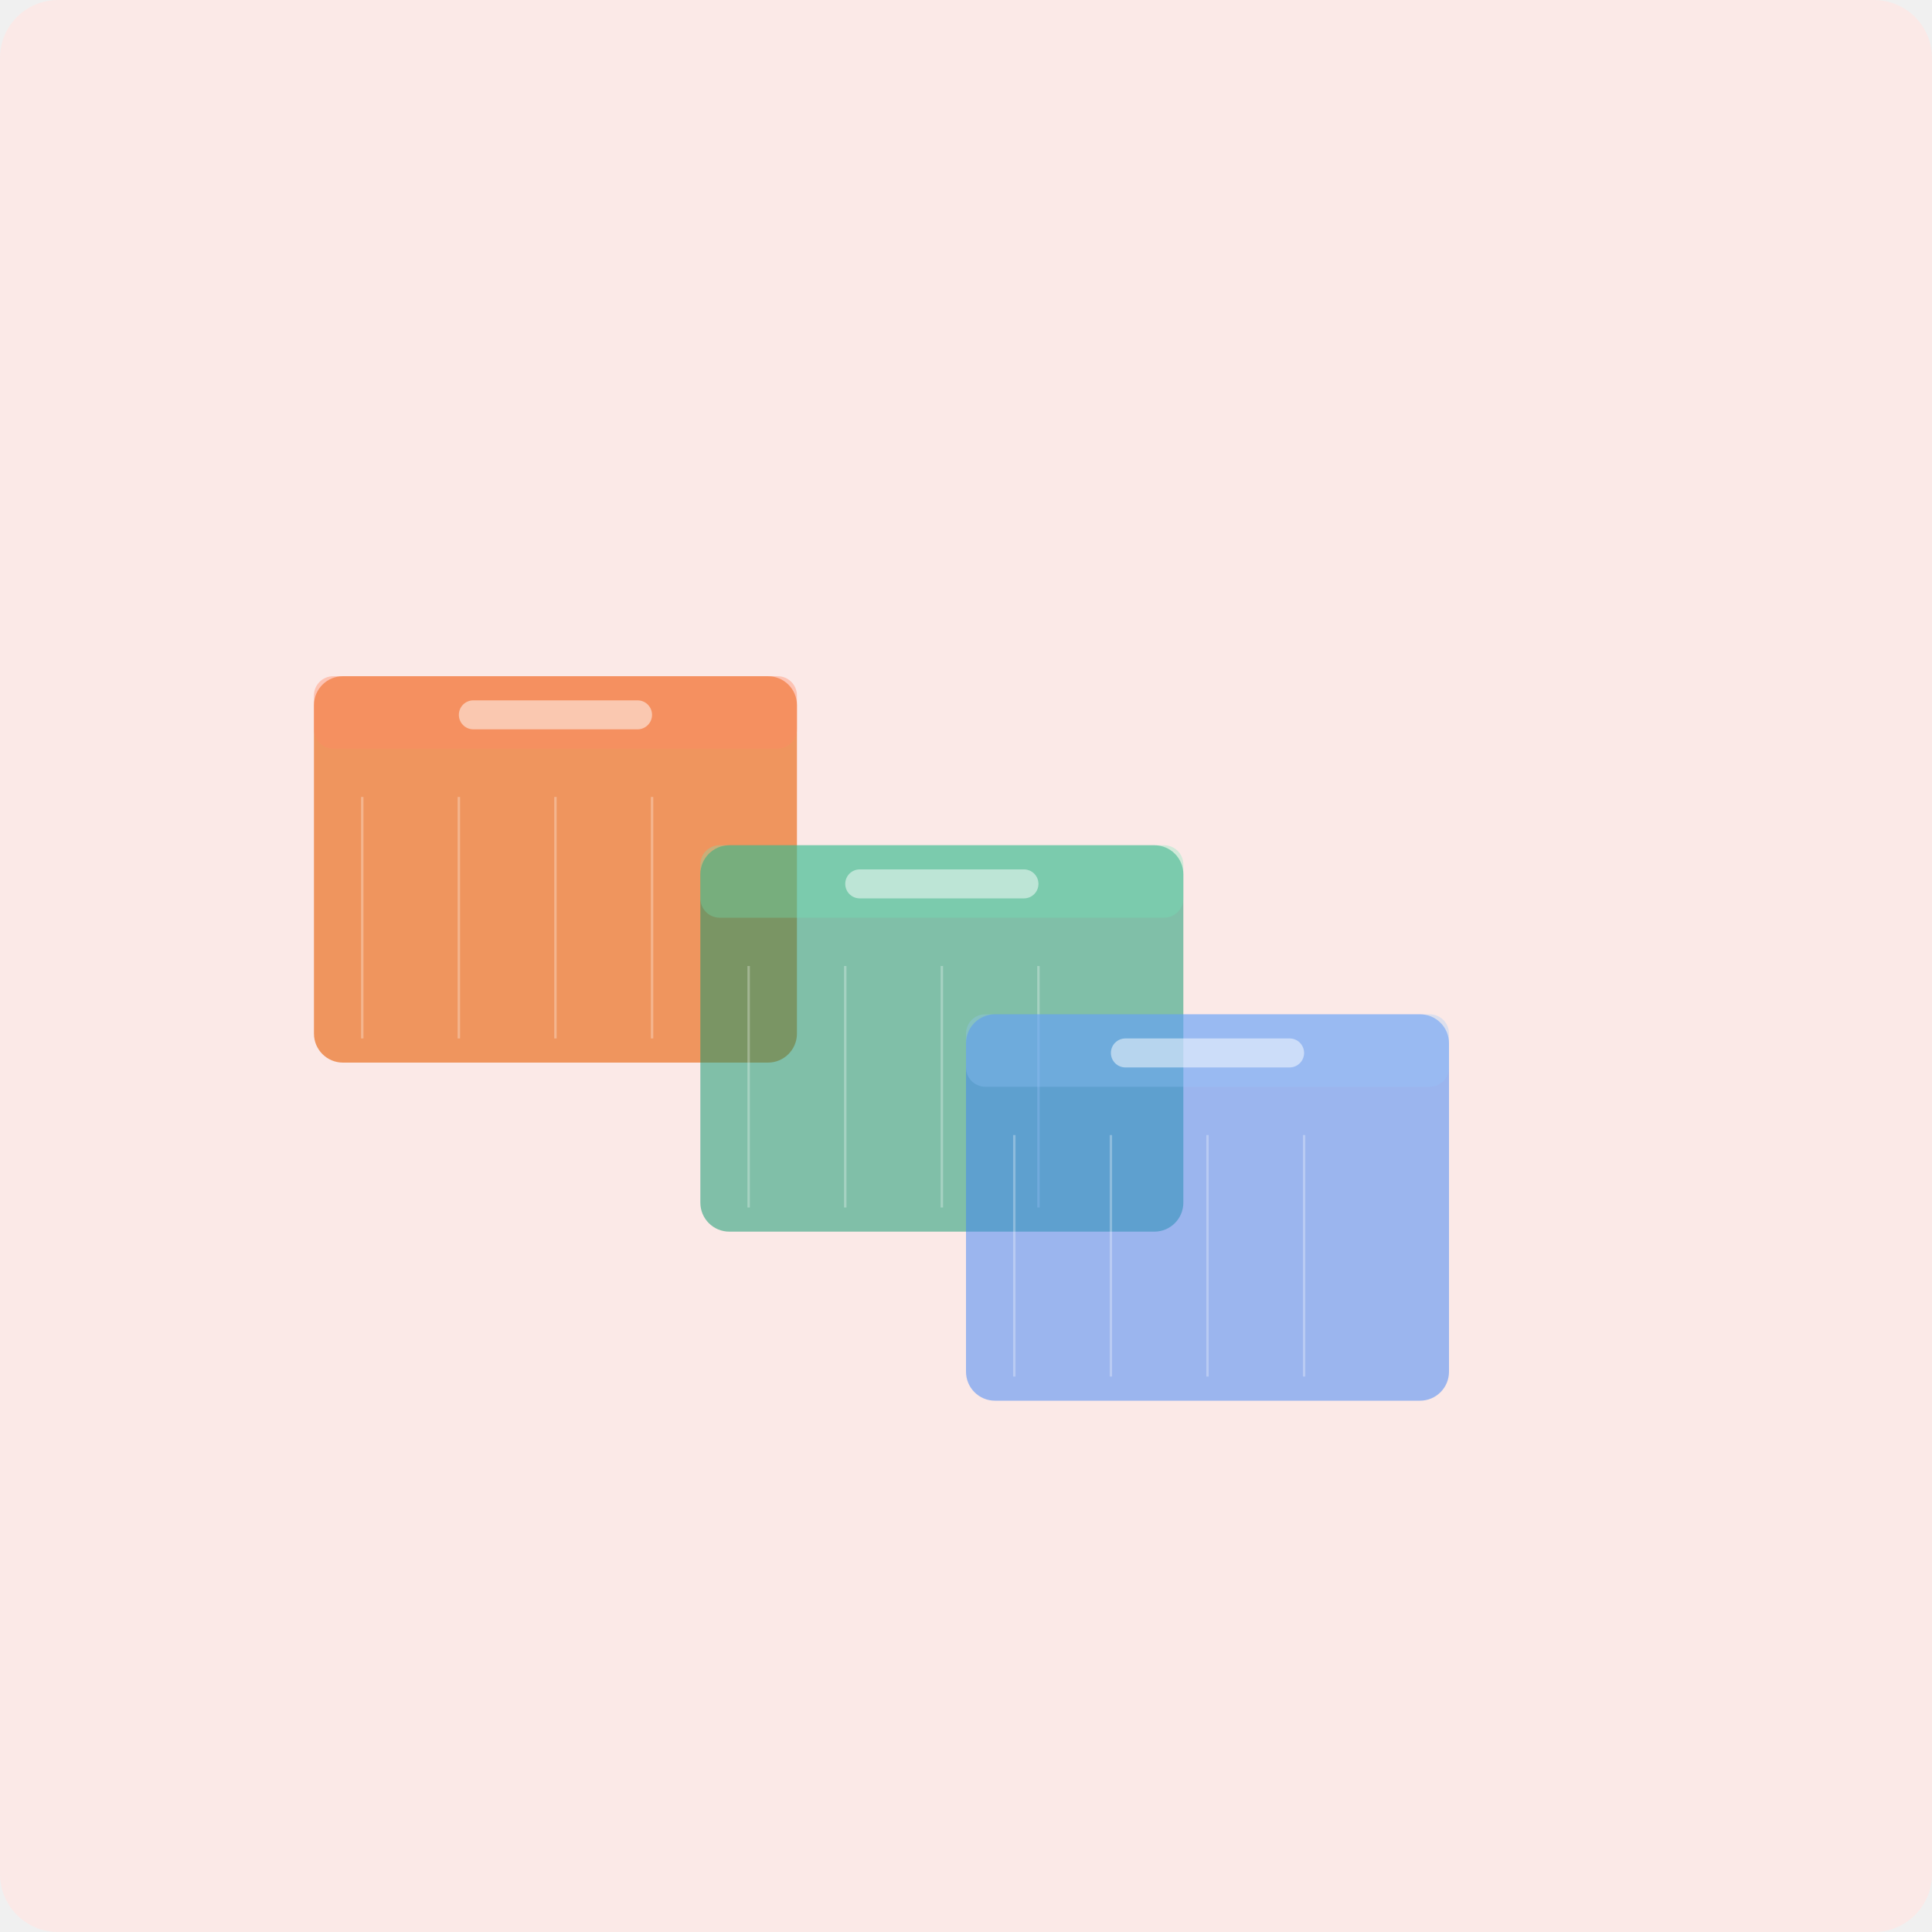
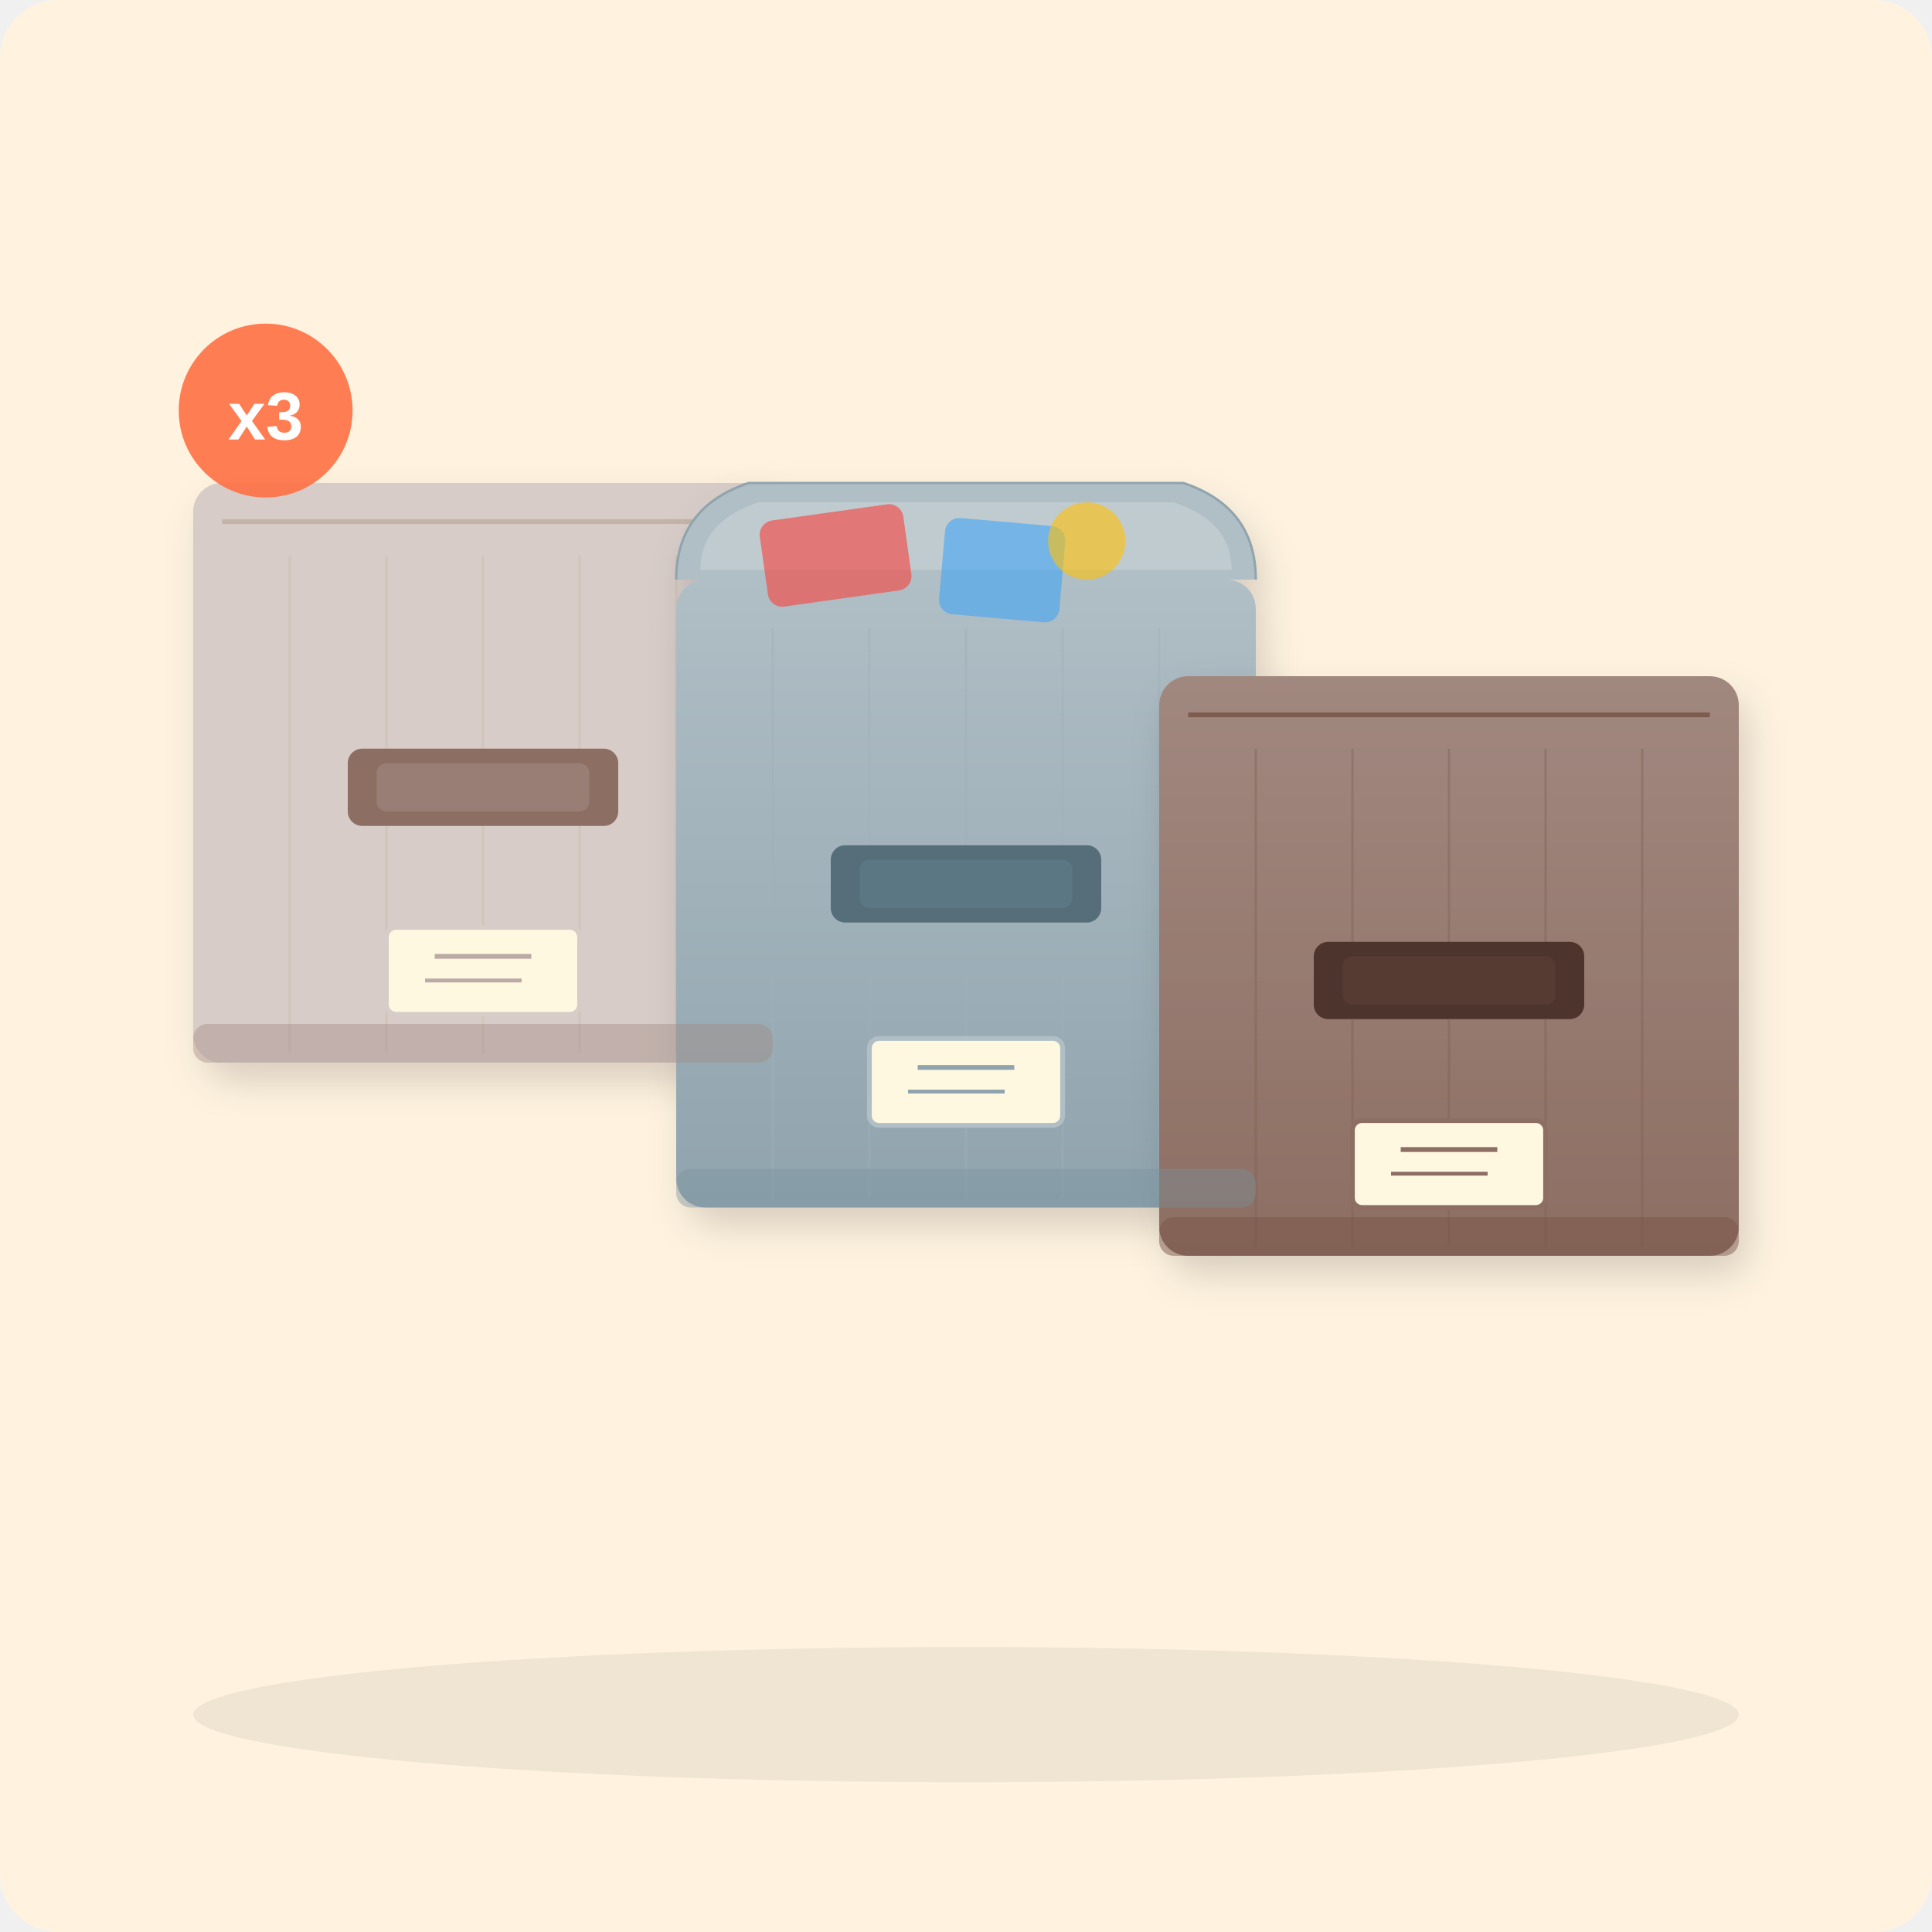
<svg xmlns="http://www.w3.org/2000/svg" viewBox="0 0 400 400" width="400" height="400">
-   <rect width="400" height="400" rx="12" fill="#FBE9E7" />
-   <g transform="translate(-20, -10)">
-     <rect x="85" y="150" width="100" height="80" rx="6" fill="#E85D04" opacity="0.6" />
-     <rect x="85" y="150" width="100" height="15" rx="4" fill="#FF8A65" opacity="0.4" />
-     <line x1="95" y1="175" x2="95" y2="225" stroke="#fff" stroke-width="0.5" opacity="0.3" />
-     <line x1="115" y1="175" x2="115" y2="225" stroke="#fff" stroke-width="0.5" opacity="0.3" />
-     <line x1="135" y1="175" x2="135" y2="225" stroke="#fff" stroke-width="0.5" opacity="0.3" />
-     <line x1="155" y1="175" x2="155" y2="225" stroke="#fff" stroke-width="0.5" opacity="0.3" />
-     <rect x="115" y="155" width="40" height="6" rx="3" fill="#fff" opacity="0.5" />
+   <defs>
+     <linearGradient id="box1g" x1="0" y1="0" x2="0" y2="1">
+       <stop offset="0%" stop-color="#D7CCC8" />
+       <stop offset="100%" stop-color="#BCAAA4" />
+     </linearGradient>
+     <linearGradient id="box2g" x1="0" y1="0" x2="0" y2="1">
+       <stop offset="0%" stop-color="#B0BEC5" />
+       <stop offset="100%" stop-color="#90A4AE" />
+     </linearGradient>
+     <linearGradient id="box3g" x1="0" y1="0" x2="0" y2="1">
+       <stop offset="0%" stop-color="#A1887F" />
+       <stop offset="100%" stop-color="#8D6E63" />
+     </linearGradient>
+     <filter id="boxShad11">
+       <feDropShadow dx="2" dy="4" stdDeviation="4" flood-color="#000" flood-opacity="0.15" />
+     </filter>
+     <filter id="softShad11">
+       <feDropShadow dx="1" dy="2" stdDeviation="2" flood-color="#000" flood-opacity="0.1" />
+     </filter>
+   </defs>
+   <rect width="400" height="400" rx="12" fill="#FFF3E0" />
+   <ellipse cx="200" cy="355" rx="160" ry="14" fill="#000" opacity="0.06" />
+   <g filter="url(#boxShad11)">
+     <rect x="40" y="100" width="120" height="120" rx="6" fill="url(#box1g)" />
+     <rect x="40" y="100" width="120" height="120" rx="6" fill="#D7CCC8" />
+     <line x1="46" y1="108" x2="154" y2="108" stroke="#C4B4A8" stroke-width="1" />
+     <line x1="60" y1="115" x2="60" y2="218" stroke="#C8B8A8" stroke-width="0.5" opacity="0.4" />
+     <line x1="80" y1="115" x2="80" y2="218" stroke="#C8B8A8" stroke-width="0.5" opacity="0.4" />
+     <line x1="100" y1="115" x2="100" y2="218" stroke="#C8B8A8" stroke-width="0.5" opacity="0.4" />
+     <line x1="120" y1="115" x2="120" y2="218" stroke="#C8B8A8" stroke-width="0.5" opacity="0.4" />
+     <line x1="140" y1="115" x2="140" y2="218" stroke="#C8B8A8" stroke-width="0.5" opacity="0.4" />
+     <rect x="72" y="155" width="56" height="16" rx="3" fill="#8D6E63" />
+     <rect x="78" y="158" width="44" height="10" rx="2" fill="#A1887F" opacity="0.6" />
+     <rect x="80" y="192" width="40" height="18" rx="2" fill="#FFF8E1" stroke="#D7CCC8" stroke-width="1" />
+     <line x1="90" y1="198" x2="110" y2="198" stroke="#BCAAA4" stroke-width="1" />
+     <line x1="88" y1="203" x2="108" y2="203" stroke="#BCAAA4" stroke-width="0.8" />
  </g>
-   <g transform="translate(30, 20)">
-     <rect x="115" y="155" width="100" height="80" rx="6" fill="#059669" opacity="0.5" />
-     <rect x="115" y="155" width="100" height="15" rx="4" fill="#6EE7B7" opacity="0.3" />
-     <line x1="125" y1="180" x2="125" y2="230" stroke="#fff" stroke-width="0.5" opacity="0.3" />
-     <line x1="145" y1="180" x2="145" y2="230" stroke="#fff" stroke-width="0.5" opacity="0.3" />
-     <line x1="165" y1="180" x2="165" y2="230" stroke="#fff" stroke-width="0.5" opacity="0.3" />
-     <line x1="185" y1="180" x2="185" y2="230" stroke="#fff" stroke-width="0.5" opacity="0.3" />
-     <rect x="145" y="160" width="40" height="6" rx="3" fill="#fff" opacity="0.5" />
+   <g filter="url(#boxShad11)">
+     <rect x="140" y="120" width="120" height="130" rx="6" fill="url(#box2g)" />
+     <path d="M140 120 Q140 105 155 100 L245 100 Q260 105 260 120" fill="#B0BEC5" stroke="#90A4AE" stroke-width="0.5" />
+     <path d="M145 118 Q145 108 157 104 L243 104 Q255 108 255 118" fill="#CFD8DC" opacity="0.5" />
+     <rect x="158" y="106" width="30" height="18" rx="3" fill="#EF5350" opacity="0.7" transform="rotate(-8 173 115)" />
+     <rect x="195" y="108" width="25" height="20" rx="3" fill="#42A5F5" opacity="0.6" transform="rotate(5 207 118)" />
+     <circle cx="225" cy="112" r="8" fill="#FFC107" opacity="0.6" />
+     <line x1="160" y1="130" x2="160" y2="248" stroke="#9EAFB8" stroke-width="0.5" opacity="0.4" />
+     <line x1="180" y1="130" x2="180" y2="248" stroke="#9EAFB8" stroke-width="0.5" opacity="0.4" />
+     <line x1="200" y1="130" x2="200" y2="248" stroke="#9EAFB8" stroke-width="0.5" opacity="0.4" />
+     <line x1="220" y1="130" x2="220" y2="248" stroke="#9EAFB8" stroke-width="0.5" opacity="0.4" />
+     <line x1="240" y1="130" x2="240" y2="248" stroke="#9EAFB8" stroke-width="0.5" opacity="0.4" />
+     <rect x="172" y="175" width="56" height="16" rx="3" fill="#546E7A" />
+     <rect x="178" y="178" width="44" height="10" rx="2" fill="#607D8B" opacity="0.6" />
+     <rect x="180" y="215" width="40" height="18" rx="2" fill="#FFF8E1" stroke="#B0BEC5" stroke-width="1" />
+     <line x1="190" y1="221" x2="210" y2="221" stroke="#90A4AE" stroke-width="1" />
+     <line x1="188" y1="226" x2="208" y2="226" stroke="#90A4AE" stroke-width="0.8" />
  </g>
-   <g transform="translate(80, 50)">
-     <rect x="120" y="160" width="100" height="80" rx="6" fill="#3B82F6" opacity="0.5" />
-     <rect x="120" y="160" width="100" height="15" rx="4" fill="#93C5FD" opacity="0.3" />
-     <line x1="130" y1="185" x2="130" y2="235" stroke="#fff" stroke-width="0.5" opacity="0.3" />
-     <line x1="150" y1="185" x2="150" y2="235" stroke="#fff" stroke-width="0.5" opacity="0.3" />
-     <line x1="170" y1="185" x2="170" y2="235" stroke="#fff" stroke-width="0.5" opacity="0.3" />
-     <line x1="190" y1="185" x2="190" y2="235" stroke="#fff" stroke-width="0.5" opacity="0.3" />
-     <rect x="150" y="165" width="40" height="6" rx="3" fill="#fff" opacity="0.5" />
+   <g filter="url(#boxShad11)">
+     <rect x="240" y="140" width="120" height="120" rx="6" fill="url(#box3g)" />
+     <line x1="246" y1="148" x2="354" y2="148" stroke="#7B5B4E" stroke-width="1" />
+     <line x1="260" y1="155" x2="260" y2="258" stroke="#7D5F52" stroke-width="0.5" opacity="0.4" />
+     <line x1="280" y1="155" x2="280" y2="258" stroke="#7D5F52" stroke-width="0.5" opacity="0.4" />
+     <line x1="300" y1="155" x2="300" y2="258" stroke="#7D5F52" stroke-width="0.5" opacity="0.4" />
+     <line x1="320" y1="155" x2="320" y2="258" stroke="#7D5F52" stroke-width="0.5" opacity="0.4" />
+     <line x1="340" y1="155" x2="340" y2="258" stroke="#7D5F52" stroke-width="0.5" opacity="0.4" />
+     <rect x="272" y="195" width="56" height="16" rx="3" fill="#4E342E" />
+     <rect x="278" y="198" width="44" height="10" rx="2" fill="#5D4037" opacity="0.6" />
+     <rect x="280" y="232" width="40" height="18" rx="2" fill="#FFF8E1" stroke="#8D6E63" stroke-width="1" />
+     <line x1="290" y1="238" x2="310" y2="238" stroke="#8D6E63" stroke-width="1" />
+     <line x1="288" y1="243" x2="308" y2="243" stroke="#8D6E63" stroke-width="0.8" />
+     <rect x="240" y="252" width="120" height="8" rx="3" fill="#795548" opacity="0.5" />
  </g>
+   <rect x="40" y="212" width="120" height="8" rx="3" fill="#A1887F" opacity="0.4" />
+   <rect x="140" y="242" width="120" height="8" rx="3" fill="#78909C" opacity="0.4" />
+   <circle cx="55" cy="85" r="18" fill="#FF7043" opacity="0.9" />
+   <text x="55" y="91" text-anchor="middle" font-family="Arial, sans-serif" font-size="14" fill="#FFF" font-weight="700">x3</text>
</svg>
